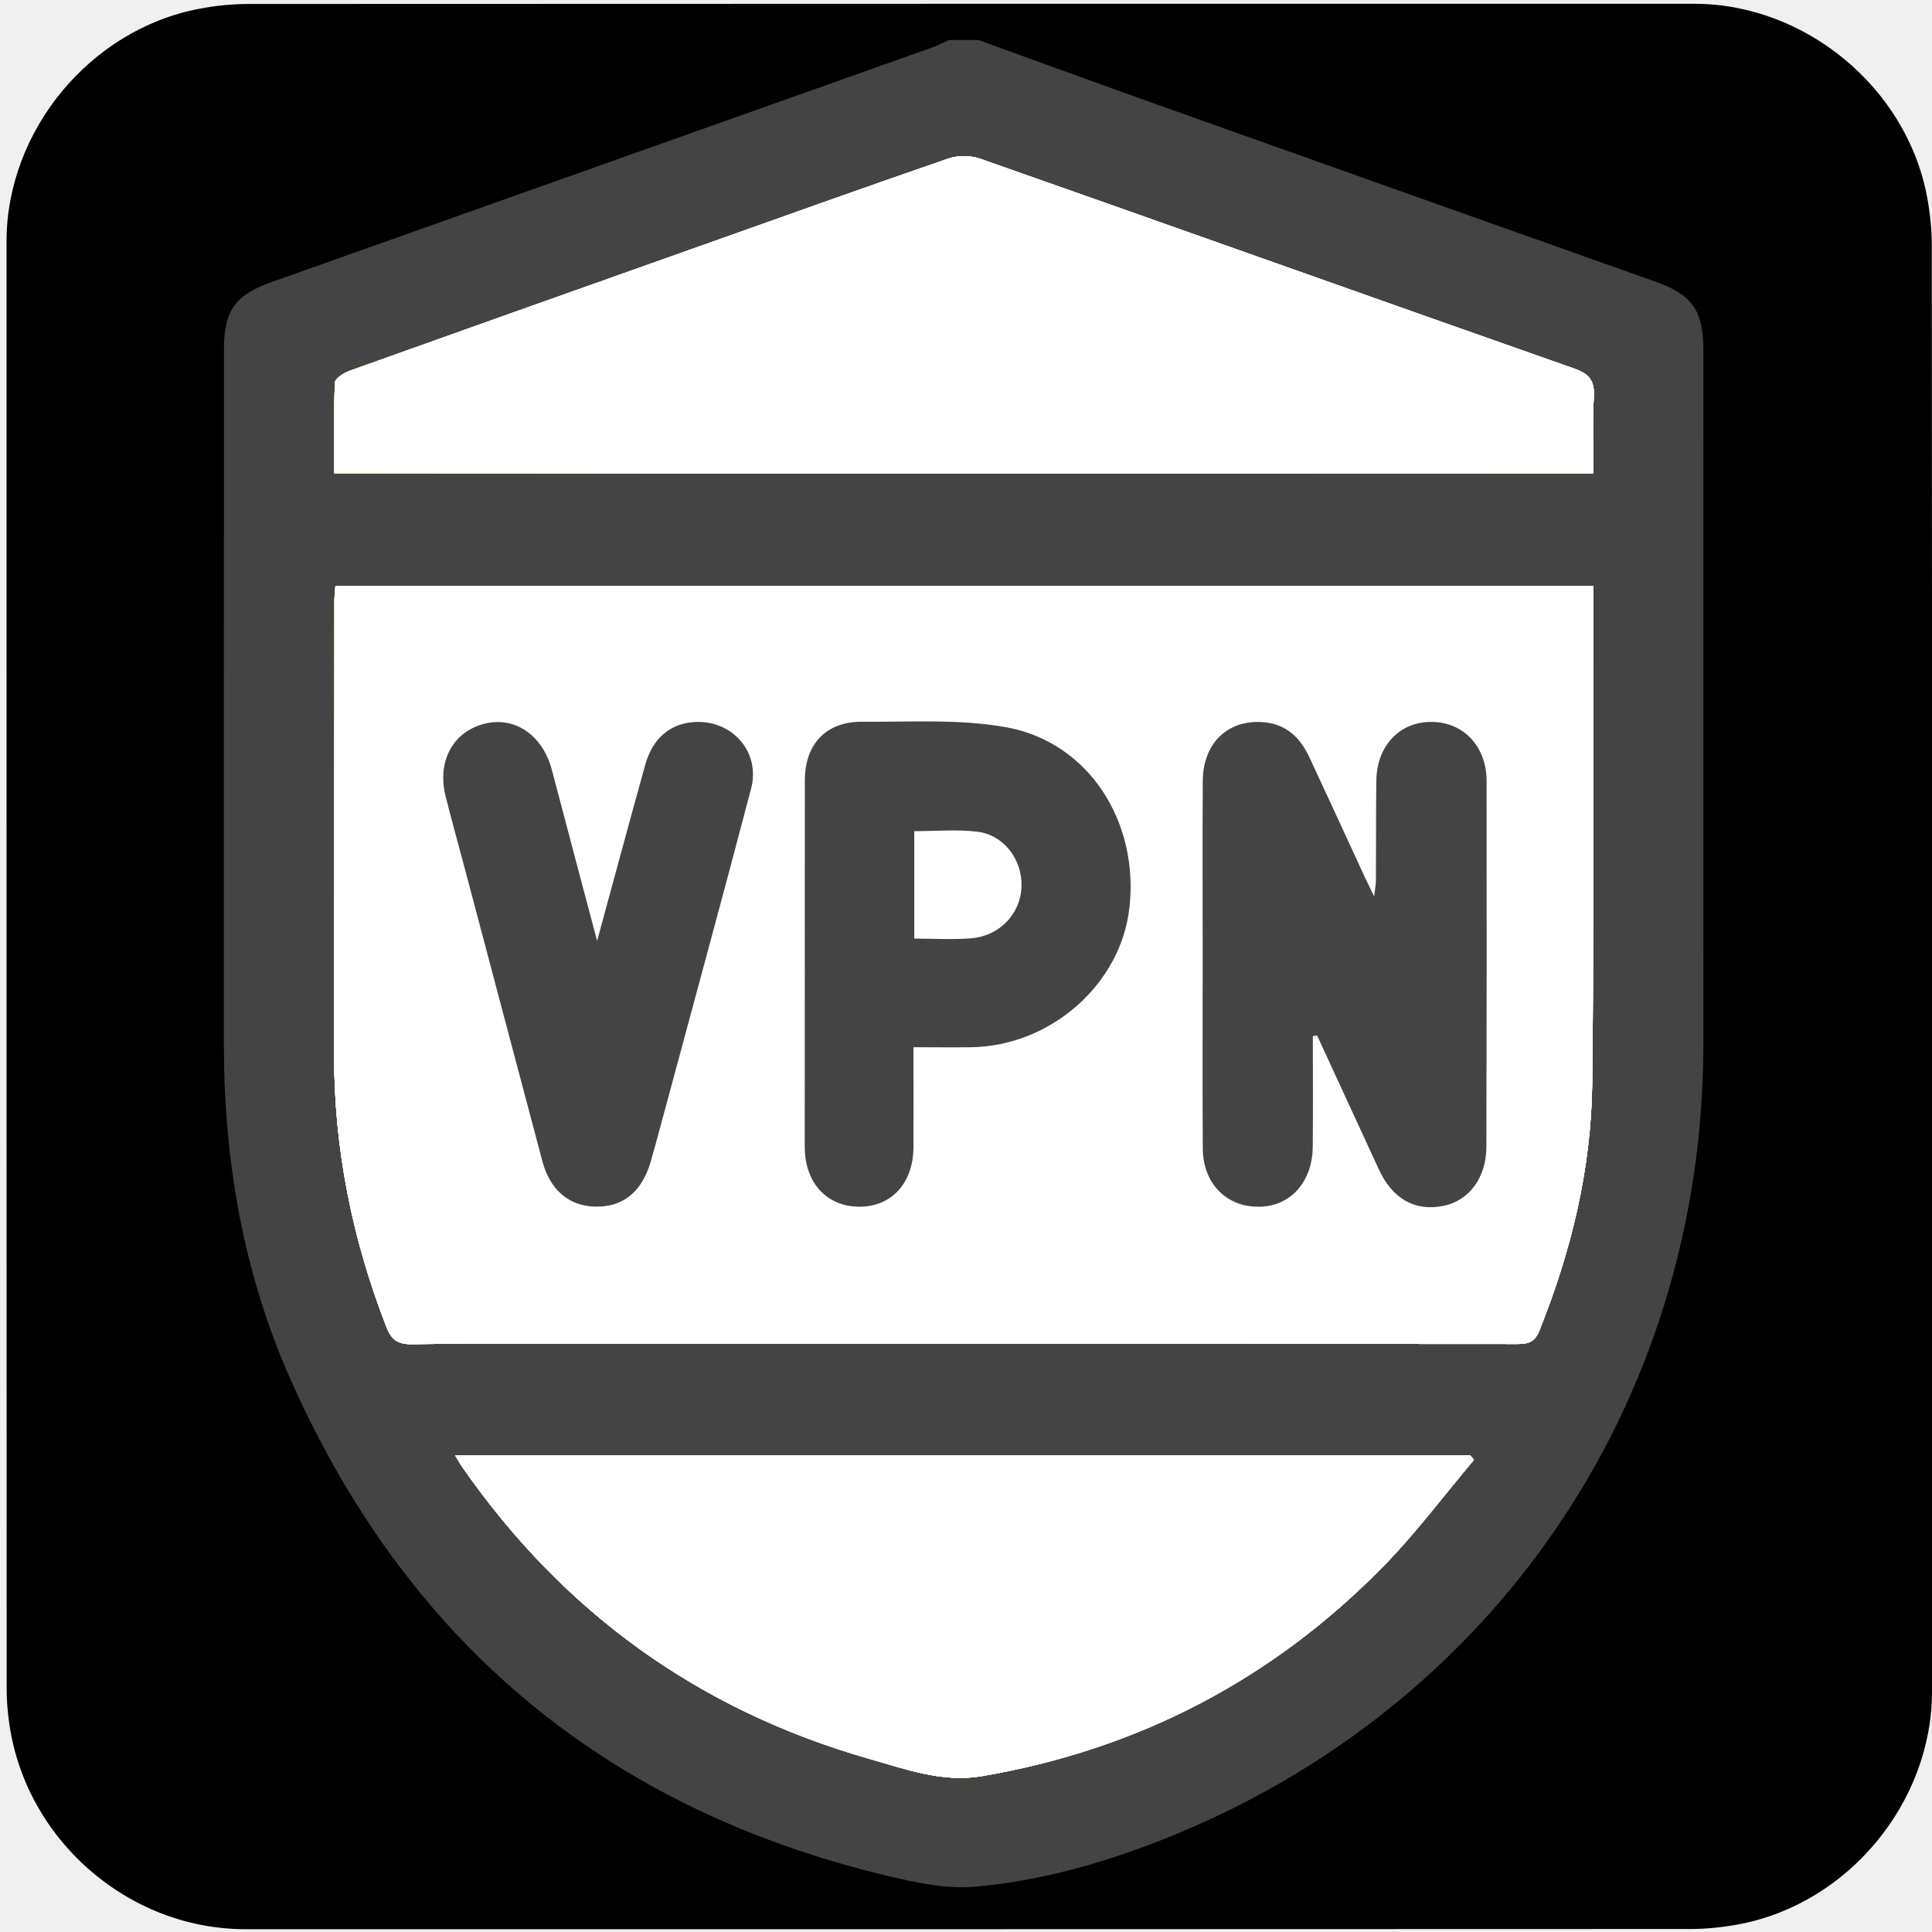
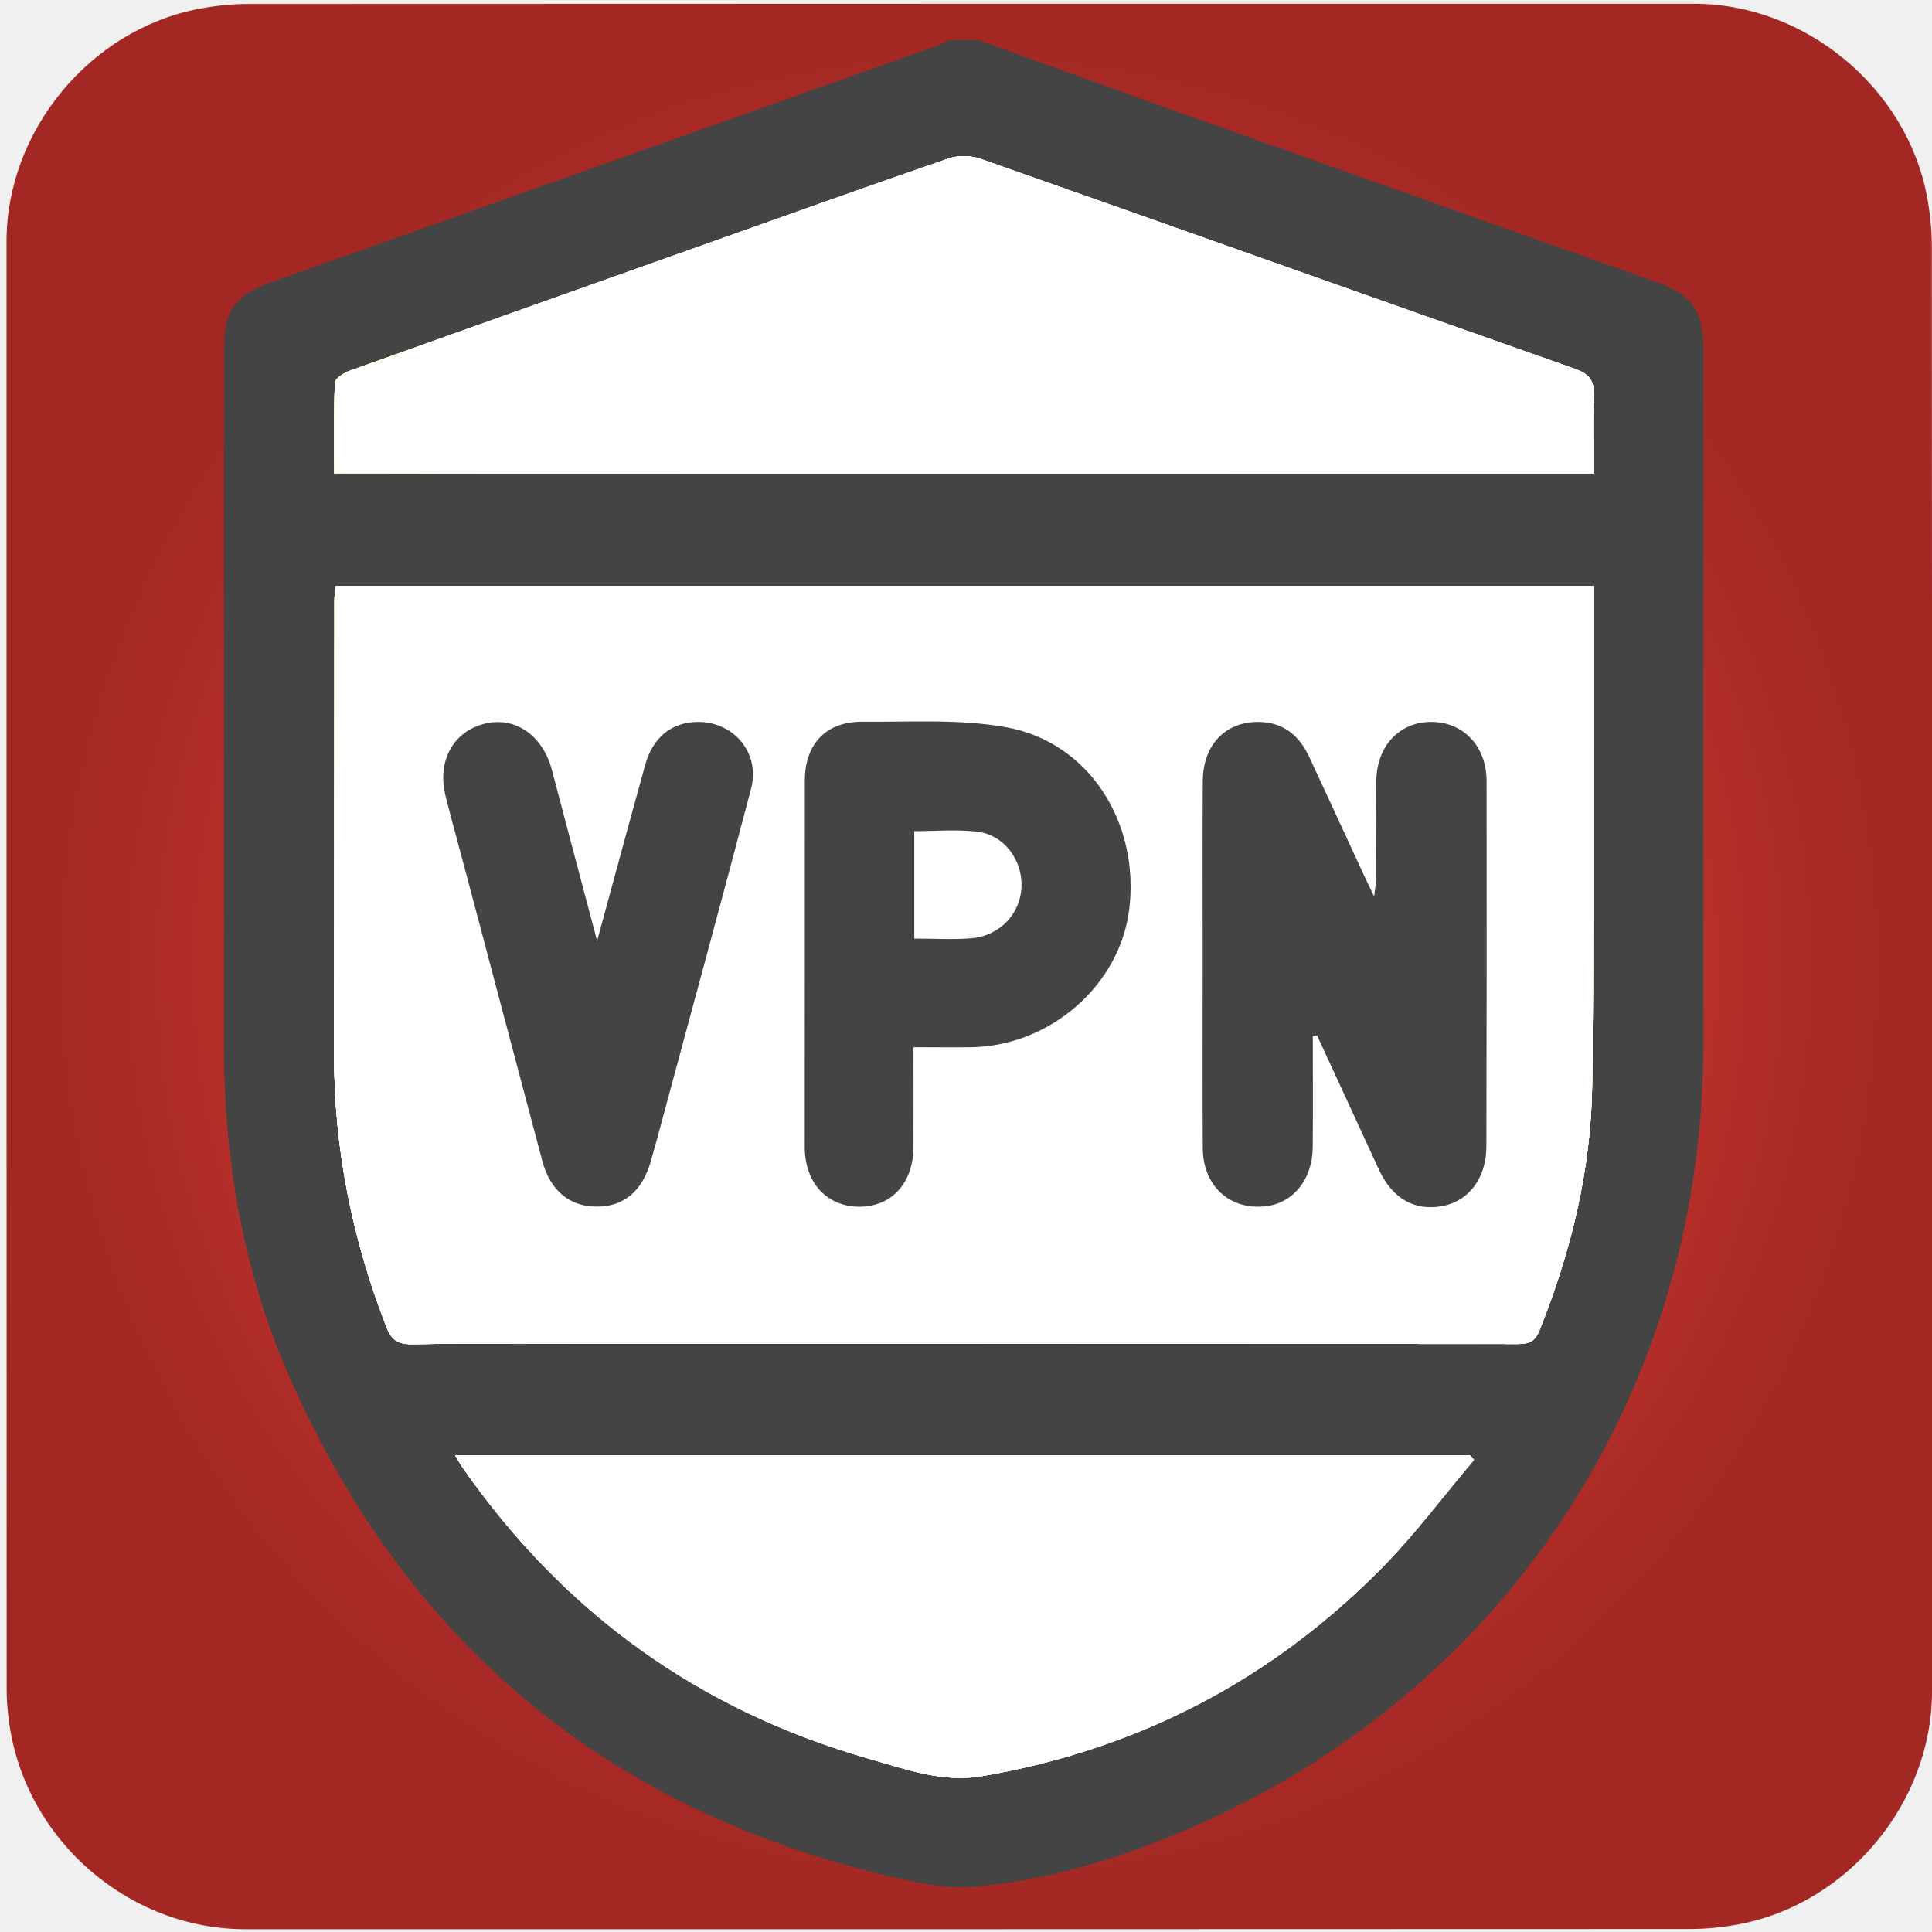
<svg xmlns="http://www.w3.org/2000/svg" id="vpn" viewBox="0 0 769 769" width="500" height="500" shape-rendering="geometricPrecision" text-rendering="geometricPrecision">
  <style>
    @keyframes shine_gradient5_f_o{0%,53.333%{fill-opacity:1}60%,to{fill-opacity:0}}@keyframes shine_gradient4_f_o{0%,50%{fill-opacity:1}56.667%,to{fill-opacity:0}}@keyframes shine_gradient3_f_o{0%,46.667%{fill-opacity:1}53.333%,to{fill-opacity:0}}@keyframes shine_gradient2_f_o{0%,43.333%{fill-opacity:1}50%,to{fill-opacity:0}}@keyframes shine_gradient1_f_o{0%,40%{fill-opacity:1}46.667%,to{fill-opacity:0}}#vpn{pointer-events:all} #vpn:hover *{animation-play-state:running!important}#shine_gradient5{animation:shine_gradient5_f_o 4000ms linear infinite normal forwards}#shine_gradient4{animation:shine_gradient4_f_o 4000ms linear infinite normal forwards}#shine_gradient3{animation:shine_gradient3_f_o 4000ms linear infinite normal forwards}#shine_gradient2{animation:shine_gradient2_f_o 4000ms linear infinite normal forwards}#shine_gradient1{animation:shine_gradient1_f_o 4000ms linear infinite normal forwards}
  </style>
  <defs>
#    <linearGradient id="shine_gradient5-fill" x1=".421" y1=".408" x2=".881" y2=".796" spreadMethod="pad" gradientUnits="objectBoundingBox">
#      <stop id="shine_gradient5-fill-0" offset="0%" stop-color="#ffbf00" />
#      <stop id="shine_gradient5-fill-1" offset="80%" stop-color="#fff" />
#    </linearGradient>
#    <linearGradient id="shine_gradient4-fill" x1=".04" y1=".133" x2=".527" y2=".53" spreadMethod="reflect" gradientUnits="objectBoundingBox">
#      <stop id="shine_gradient4-fill-0" offset="0%" stop-color="#ffbf00" />
#      <stop id="shine_gradient4-fill-1" offset="80%" stop-color="#fff" />
#    </linearGradient>
#    <linearGradient id="shine_gradient3-fill" x1=".741" y1=".68" x2="1.231" y2="1.067" spreadMethod="reflect" gradientUnits="objectBoundingBox">
#      <stop id="shine_gradient3-fill-0" offset="0%" stop-color="#ffbf00" />
#      <stop id="shine_gradient3-fill-1" offset="80%" stop-color="#fff" />
#    </linearGradient>
#    <linearGradient id="shine_gradient2-fill" x1="-.265" y1="-.096" x2=".332" y2=".369" spreadMethod="pad" gradientUnits="objectBoundingBox">
#      <stop id="shine_gradient2-fill-0" offset="0%" stop-color="#ffbf00" />
#      <stop id="shine_gradient2-fill-1" offset="80%" stop-color="#fff" />
#    </linearGradient>
#  </defs>
#
- #<style type="text/css">
- #	.st0{fill:url(#SVGID_1_);}
- #	.st1{fill:#FFFFFF;stroke:#01507B;stroke-width:20;stroke-miterlimit:16;}
- #	.st2{fill:#DDDDDD;}
- #	.st3{fill:#01507B;}
- #</style>
+ <style type="text/css">
+ 	.st0{fill:url(#SVGID_1_);}
+ 	.st1{fill:#FFFFFF;stroke:#01507B;stroke-width:20;stroke-miterlimit:16;}
+ 	.st2{fill:#DDDDDD;}
+ 	.st3{fill:#01507B;}
+ </style>
#<radialGradient id="SVGID_1_" cx="385.802" cy="384.693" r="383.198" gradientUnits="userSpaceOnUse">
    <stop offset="0" style="stop-color:#FFC43D" />
    <stop offset="0.039" style="stop-color:#FCBA3C" />
    <stop offset="0.324" style="stop-color:#E77538" />
    <stop offset="0.529" style="stop-color:#D94A35" />
    <stop offset="0.633" style="stop-color:#D43934" />
    <stop offset="0.658" style="stop-color:#CE3732" />
    <stop offset="0.773" style="stop-color:#B62F2A" />
    <stop offset="0.88" style="stop-color:#A82A26" />
    <stop offset="0.971" style="stop-color:#A32824" />
  </radialGradient>
  <path class="st0" d="M769,384.78c0,96.16,0,192.32,0,288.49c0,44.08-33.24,84.37-76.66,92.62c-6.42,1.22-13.05,1.92-19.58,1.92  c-191.68,0.1-383.36,0.08-575.04,0.08c-46.99,0-88-36.04-94.16-82.8c-0.54-4.13-0.91-8.31-0.91-12.47  C2.6,480.45,2.6,288.29,2.6,96.13c0-44.09,33.26-84.39,76.66-92.63c6.42-1.22,13.05-1.92,19.58-1.92  C290.68,1.48,482.52,1.5,674.37,1.5c44.09,0,84.44,33.3,92.63,76.66c1.21,6.42,1.91,13.05,1.92,19.58  C769.03,193.42,769,289.1,769,384.78z" />
  <g id="shield_top" transform="matrix(4 0 0 4 -796.69 -2313.45)">
    <g id="shield_group" stroke="none" stroke-width="1">
-       <path id="shield_border" d="M296.51 582.34c6.33 2.29 12.65 4.59 18.99 6.85 16.13 5.75 32.27 11.47 48.4 17.2 3.67 1.3 4.77 2.88 4.77 6.82 0 23.04.01 46.09 0 69.13-.03 35.52-20.85 66.1-53.89 79.11-5.97 2.35-12.15 4.08-18.53 4.65-2.84.26-5.84-.38-8.67-1.05-28.08-6.68-47.98-23.29-59.61-49.68-4.61-10.47-6.51-21.57-6.52-32.99-.01-23.1.01-46.21.01-69.31 0-3.8 1.12-5.36 4.74-6.64 21.94-7.79 43.88-15.58 65.81-23.37.55-.2 1.07-.48 1.61-.72h2.89z" fill="#444444" />
-       <path id="shine_gradient6" d="M244.46 723.18c.32.52.51.87.74 1.2 10.05 14.43 23.5 24.14 40.41 28.98 3.65 1.04 7.35 2.41 11.23 1.75 15.57-2.65 28.95-9.62 40-20.9 3.23-3.3 6.01-7.04 9-10.58-.13-.15-.25-.3-.38-.45h-101zm-12.03-97.72h125.3c0-2.6-.1-5.11.04-7.59.09-1.57-.41-2.29-1.93-2.82-19.71-6.93-39.39-13.95-59.1-20.88-.96-.34-2.24-.36-3.19-.03-8.57 2.95-17.11 6.02-25.66 9.05-11.3 4.01-22.61 8.02-33.9 12.06-.59.21-1.47.76-1.49 1.19-.13 2.97-.07 5.95-.07 9.02zm125.3 11.2H232.55c-.04.57-.1 1.04-.1 1.5-.01 15.02-.01 30.04-.03 45.06-.02 9.38 1.79 18.39 5.18 27.12.5 1.3 1.1 1.8 2.57 1.78 7-.1 14-.05 21.01-.05 29.68 0 59.37 0 89.05.03 1.09 0 1.69-.25 2.13-1.35 3.16-7.89 5.15-16.05 5.25-24.56.15-12.63.09-25.25.11-37.88.01-3.83.01-7.66.01-11.65z" fill="#fff" />
-       <path id="shine_gradient5" d="M244.46 723.18c.32.52.51.87.74 1.2 10.05 14.43 23.5 24.14 40.41 28.98 3.65 1.04 7.35 2.41 11.23 1.75 15.57-2.65 28.95-9.62 40-20.9 3.23-3.3 6.01-7.04 9-10.58-.13-.15-.25-.3-.38-.45h-101zm-12.03-97.72h125.3c0-2.6-.1-5.11.04-7.59.09-1.57-.41-2.29-1.93-2.82-19.71-6.93-39.39-13.95-59.1-20.88-.96-.34-2.24-.36-3.19-.03-8.57 2.95-17.11 6.02-25.66 9.05-11.3 4.01-22.61 8.02-33.9 12.06-.59.21-1.47.76-1.49 1.19-.13 2.97-.07 5.95-.07 9.02zm125.3 11.2H232.55c-.04.57-.1 1.04-.1 1.5-.01 15.02-.01 30.04-.03 45.06-.02 9.38 1.79 18.39 5.18 27.12.5 1.3 1.1 1.8 2.57 1.78 7-.1 14-.05 21.01-.05 29.68 0 59.37 0 89.05.03 1.09 0 1.69-.25 2.13-1.35 3.16-7.89 5.15-16.05 5.25-24.56.15-12.63.09-25.25.11-37.88.01-3.83.01-7.66.01-11.65z" fill="url(#shine_gradient5-fill)" />
-       <path id="shine_gradient4" d="M244.46 723.18c.32.52.51.87.74 1.2 10.05 14.43 23.5 24.14 40.41 28.98 3.65 1.04 7.35 2.41 11.23 1.75 15.57-2.65 28.95-9.62 40-20.9 3.23-3.3 6.01-7.04 9-10.58-.13-.15-.25-.3-.38-.45h-101zm-12.03-97.72h125.3c0-2.6-.1-5.11.04-7.59.09-1.57-.41-2.29-1.93-2.82-19.71-6.93-39.39-13.95-59.1-20.88-.96-.34-2.24-.36-3.19-.03-8.57 2.95-17.11 6.02-25.66 9.05-11.3 4.01-22.61 8.02-33.9 12.06-.59.21-1.47.76-1.49 1.19-.13 2.97-.07 5.95-.07 9.02zm125.3 11.2H232.55c-.04.57-.1 1.04-.1 1.5-.01 15.02-.01 30.04-.03 45.06-.02 9.38 1.79 18.39 5.18 27.12.5 1.3 1.1 1.8 2.57 1.78 7-.1 14-.05 21.01-.05 29.68 0 59.37 0 89.05.03 1.09 0 1.69-.25 2.13-1.35 3.16-7.89 5.15-16.05 5.25-24.56.15-12.63.09-25.25.11-37.88.01-3.83.01-7.66.01-11.65z" fill="url(#shine_gradient4-fill)" />
-       <path id="shine_gradient3" d="M244.46 723.18c.32.52.51.87.74 1.2 10.05 14.43 23.5 24.14 40.41 28.98 3.65 1.04 7.35 2.41 11.23 1.75 15.57-2.65 28.95-9.62 40-20.9 3.23-3.3 6.01-7.04 9-10.58-.13-.15-.25-.3-.38-.45h-101zm-12.03-97.72h125.3c0-2.6-.1-5.11.04-7.59.09-1.57-.41-2.29-1.93-2.82-19.71-6.93-39.39-13.95-59.1-20.88-.96-.34-2.24-.36-3.19-.03-8.57 2.95-17.11 6.02-25.66 9.05-11.3 4.01-22.61 8.02-33.9 12.06-.59.21-1.47.76-1.49 1.19-.13 2.97-.07 5.95-.07 9.02zm125.3 11.2H232.55c-.04.57-.1 1.04-.1 1.5-.01 15.02-.01 30.04-.03 45.06-.02 9.38 1.79 18.39 5.18 27.12.5 1.3 1.1 1.8 2.57 1.78 7-.1 14-.05 21.01-.05 29.68 0 59.37 0 89.05.03 1.09 0 1.69-.25 2.13-1.35 3.16-7.89 5.15-16.05 5.25-24.56.15-12.63.09-25.25.11-37.88.01-3.83.01-7.66.01-11.65z" fill="url(#shine_gradient3-fill)" />
-       <path id="shine_gradient2" d="M244.46 723.18c.32.52.51.87.74 1.2 10.05 14.43 23.5 24.14 40.41 28.98 3.65 1.04 7.35 2.41 11.23 1.75 15.57-2.65 28.95-9.62 40-20.9 3.23-3.3 6.01-7.04 9-10.58-.13-.15-.25-.3-.38-.45h-101zm-12.03-97.72h125.3c0-2.6-.1-5.11.04-7.59.09-1.57-.41-2.29-1.93-2.82-19.71-6.93-39.39-13.95-59.1-20.88-.96-.34-2.24-.36-3.19-.03-8.57 2.95-17.11 6.02-25.66 9.05-11.3 4.01-22.61 8.02-33.9 12.06-.59.21-1.47.76-1.49 1.19-.13 2.97-.07 5.95-.07 9.02zm125.3 11.2H232.55c-.04.57-.1 1.04-.1 1.5-.01 15.02-.01 30.04-.03 45.06-.02 9.38 1.79 18.39 5.18 27.12.5 1.3 1.1 1.8 2.57 1.78 7-.1 14-.05 21.01-.05 29.68 0 59.37 0 89.05.03 1.09 0 1.69-.25 2.13-1.35 3.16-7.89 5.15-16.05 5.25-24.56.15-12.63.09-25.25.11-37.88.01-3.83.01-7.66.01-11.65z" fill="url(#shine_gradient2-fill)" />
-       <path id="shine_gradient1" d="M244.46 723.18c.32.52.51.87.74 1.2 10.05 14.43 23.5 24.14 40.41 28.98 3.65 1.04 7.35 2.41 11.23 1.75 15.57-2.65 28.95-9.62 40-20.9 3.23-3.3 6.01-7.04 9-10.58-.13-.15-.25-.3-.38-.45h-101zm-12.03-97.72h125.3c0-2.6-.1-5.11.04-7.59.09-1.57-.41-2.29-1.93-2.82-19.71-6.93-39.39-13.95-59.1-20.88-.96-.34-2.24-.36-3.19-.03-8.57 2.95-17.11 6.02-25.66 9.05-11.3 4.01-22.61 8.02-33.9 12.06-.59.21-1.47.76-1.49 1.19-.13 2.97-.07 5.95-.07 9.02zm125.3 11.2H232.55c-.04.57-.1 1.04-.1 1.5-.01 15.02-.01 30.04-.03 45.06-.02 9.38 1.79 18.39 5.18 27.12.5 1.3 1.1 1.8 2.57 1.78 7-.1 14-.05 21.01-.05 29.68 0 59.37 0 89.05.03 1.09 0 1.69-.25 2.13-1.35 3.16-7.89 5.15-16.05 5.25-24.56.15-12.63.09-25.25.11-37.88.01-3.83.01-7.66.01-11.65z" fill="#fff" />
+ #      <path id="shield_border" d="M296.51 582.34c6.33 2.29 12.65 4.59 18.99 6.85 16.13 5.75 32.27 11.47 48.4 17.2 3.67 1.3 4.77 2.88 4.77 6.82 0 23.04.01 46.09 0 69.13-.03 35.52-20.85 66.1-53.89 79.11-5.97 2.35-12.15 4.08-18.53 4.65-2.84.26-5.84-.38-8.67-1.05-28.08-6.68-47.98-23.29-59.61-49.68-4.61-10.47-6.51-21.57-6.52-32.99-.01-23.1.01-46.21.01-69.31 0-3.8 1.12-5.36 4.74-6.64 21.94-7.79 43.88-15.58 65.81-23.37.55-.2 1.07-.48 1.61-.72h2.89z" fill="#444444" />
+ #      <path id="shine_gradient6" d="M244.46 723.18c.32.52.51.87.74 1.2 10.05 14.43 23.5 24.14 40.41 28.98 3.65 1.04 7.35 2.41 11.23 1.75 15.57-2.65 28.95-9.62 40-20.9 3.23-3.3 6.01-7.04 9-10.58-.13-.15-.25-.3-.38-.45h-101zm-12.03-97.72h125.3c0-2.6-.1-5.11.04-7.59.09-1.57-.41-2.29-1.93-2.82-19.71-6.93-39.39-13.95-59.1-20.88-.96-.34-2.24-.36-3.19-.03-8.57 2.95-17.11 6.02-25.66 9.05-11.3 4.01-22.61 8.02-33.9 12.06-.59.21-1.47.76-1.49 1.19-.13 2.97-.07 5.95-.07 9.02zm125.3 11.2H232.55c-.04.57-.1 1.04-.1 1.5-.01 15.02-.01 30.04-.03 45.06-.02 9.38 1.79 18.39 5.18 27.12.5 1.3 1.1 1.8 2.57 1.78 7-.1 14-.05 21.01-.05 29.68 0 59.37 0 89.05.03 1.09 0 1.69-.25 2.13-1.35 3.16-7.89 5.15-16.05 5.25-24.56.15-12.63.09-25.25.11-37.88.01-3.83.01-7.66.01-11.65z" fill="#fff" />
+ #      <path id="shine_gradient5" d="M244.46 723.18c.32.52.51.87.74 1.2 10.05 14.43 23.5 24.14 40.41 28.98 3.65 1.04 7.35 2.41 11.23 1.75 15.57-2.65 28.95-9.62 40-20.9 3.23-3.3 6.01-7.04 9-10.58-.13-.15-.25-.3-.38-.45h-101zm-12.03-97.72h125.3c0-2.6-.1-5.11.04-7.59.09-1.57-.41-2.29-1.93-2.82-19.71-6.93-39.39-13.95-59.1-20.88-.96-.34-2.24-.36-3.19-.03-8.57 2.95-17.11 6.02-25.66 9.05-11.3 4.01-22.61 8.02-33.9 12.06-.59.21-1.47.76-1.49 1.19-.13 2.97-.07 5.95-.07 9.02zm125.3 11.2H232.55c-.04.57-.1 1.04-.1 1.5-.01 15.02-.01 30.04-.03 45.06-.02 9.38 1.79 18.39 5.18 27.12.5 1.3 1.1 1.8 2.57 1.78 7-.1 14-.05 21.01-.05 29.68 0 59.37 0 89.05.03 1.09 0 1.69-.25 2.13-1.35 3.16-7.89 5.15-16.05 5.25-24.56.15-12.63.09-25.25.11-37.88.01-3.83.01-7.66.01-11.65z" fill="url(#shine_gradient5-fill)" />
+ #      <path id="shine_gradient4" d="M244.46 723.18c.32.52.51.87.74 1.2 10.05 14.43 23.5 24.14 40.41 28.98 3.65 1.04 7.35 2.41 11.23 1.75 15.57-2.65 28.95-9.62 40-20.9 3.23-3.3 6.01-7.04 9-10.58-.13-.15-.25-.3-.38-.45h-101zm-12.03-97.72h125.3c0-2.6-.1-5.11.04-7.59.09-1.57-.41-2.29-1.93-2.82-19.71-6.93-39.39-13.95-59.1-20.88-.96-.34-2.24-.36-3.19-.03-8.57 2.95-17.11 6.02-25.66 9.05-11.3 4.01-22.61 8.02-33.9 12.06-.59.21-1.47.76-1.49 1.19-.13 2.97-.07 5.95-.07 9.02zm125.3 11.2H232.55c-.04.57-.1 1.04-.1 1.5-.01 15.02-.01 30.04-.03 45.06-.02 9.38 1.79 18.39 5.18 27.12.5 1.3 1.1 1.8 2.57 1.78 7-.1 14-.05 21.01-.05 29.68 0 59.37 0 89.05.03 1.09 0 1.69-.25 2.13-1.35 3.16-7.89 5.15-16.05 5.25-24.56.15-12.63.09-25.25.11-37.88.01-3.83.01-7.66.01-11.65z" fill="url(#shine_gradient4-fill)" />
+ #      <path id="shine_gradient3" d="M244.46 723.18c.32.52.51.87.74 1.2 10.05 14.43 23.5 24.14 40.41 28.98 3.65 1.04 7.35 2.41 11.23 1.75 15.57-2.65 28.95-9.62 40-20.9 3.23-3.3 6.01-7.04 9-10.58-.13-.15-.25-.3-.38-.45h-101zm-12.03-97.72h125.3c0-2.6-.1-5.11.04-7.59.09-1.57-.41-2.29-1.93-2.82-19.71-6.93-39.39-13.95-59.1-20.88-.96-.34-2.24-.36-3.19-.03-8.57 2.95-17.11 6.02-25.66 9.05-11.3 4.01-22.61 8.02-33.9 12.06-.59.21-1.47.76-1.49 1.19-.13 2.97-.07 5.95-.07 9.02zm125.3 11.2H232.55c-.04.57-.1 1.04-.1 1.5-.01 15.02-.01 30.04-.03 45.06-.02 9.38 1.79 18.39 5.18 27.12.5 1.3 1.1 1.8 2.57 1.78 7-.1 14-.05 21.01-.05 29.68 0 59.37 0 89.05.03 1.09 0 1.69-.25 2.13-1.35 3.16-7.89 5.15-16.05 5.25-24.56.15-12.63.09-25.25.11-37.88.01-3.83.01-7.66.01-11.65z" fill="url(#shine_gradient3-fill)" />
+ #      <path id="shine_gradient2" d="M244.46 723.18c.32.52.51.87.74 1.2 10.05 14.43 23.5 24.14 40.41 28.98 3.65 1.04 7.35 2.41 11.23 1.75 15.57-2.65 28.95-9.62 40-20.9 3.23-3.3 6.01-7.04 9-10.58-.13-.15-.25-.3-.38-.45h-101zm-12.03-97.72h125.3c0-2.6-.1-5.11.04-7.59.09-1.57-.41-2.29-1.93-2.82-19.71-6.93-39.39-13.95-59.1-20.88-.96-.34-2.24-.36-3.19-.03-8.57 2.95-17.11 6.02-25.66 9.05-11.3 4.01-22.61 8.02-33.9 12.06-.59.21-1.47.76-1.49 1.19-.13 2.97-.07 5.95-.07 9.02zm125.3 11.2H232.55c-.04.57-.1 1.04-.1 1.5-.01 15.02-.01 30.04-.03 45.06-.02 9.38 1.79 18.39 5.18 27.12.5 1.3 1.1 1.8 2.57 1.78 7-.1 14-.05 21.01-.05 29.68 0 59.37 0 89.05.03 1.09 0 1.69-.25 2.13-1.35 3.16-7.89 5.15-16.05 5.25-24.56.15-12.63.09-25.25.11-37.88.01-3.83.01-7.66.01-11.65z" fill="url(#shine_gradient2-fill)" />
+ #      <path id="shine_gradient1" d="M244.46 723.18c.32.52.51.87.74 1.2 10.05 14.43 23.5 24.14 40.41 28.98 3.65 1.04 7.35 2.41 11.23 1.75 15.57-2.65 28.95-9.62 40-20.9 3.23-3.3 6.01-7.04 9-10.58-.13-.15-.25-.3-.38-.45h-101zm-12.03-97.72h125.3c0-2.6-.1-5.11.04-7.59.09-1.57-.41-2.29-1.93-2.82-19.71-6.93-39.39-13.95-59.1-20.88-.96-.34-2.24-.36-3.19-.03-8.57 2.95-17.11 6.02-25.66 9.05-11.3 4.01-22.61 8.02-33.9 12.06-.59.21-1.47.76-1.49 1.19-.13 2.97-.07 5.95-.07 9.02zm125.3 11.2H232.55c-.04.57-.1 1.04-.1 1.5-.01 15.02-.01 30.04-.03 45.06-.02 9.38 1.79 18.39 5.18 27.12.5 1.3 1.1 1.8 2.57 1.78 7-.1 14-.05 21.01-.05 29.68 0 59.37 0 89.05.03 1.09 0 1.69-.25 2.13-1.35 3.16-7.89 5.15-16.05 5.25-24.56.15-12.63.09-25.25.11-37.88.01-3.83.01-7.66.01-11.65z" fill="#fff" />
      <path id="letter_n" d="M329.81 681.47c0 3.7.03 7.39-.01 11.09-.04 3.19-1.97 5.54-4.71 5.84-3.53.39-6.2-2.02-6.23-5.74-.04-6.34-.01-12.69-.01-19.03 0-5.86-.03-11.73.01-17.59.03-3.8 2.58-6.16 6.16-5.8 2.19.22 3.55 1.56 4.44 3.46 1.84 3.95 3.66 7.91 5.49 11.87.25.53.51 1.06.96 2 .1-.84.18-1.27.18-1.69.02-3.29-.01-6.58.04-9.87.06-3.46 2.33-5.83 5.5-5.81 3.15.01 5.46 2.42 5.47 5.85.02 12.15.01 24.29-.02 36.44-.01 3.07-1.74 5.36-4.28 5.87-2.84.56-5.07-.7-6.43-3.65-2.04-4.43-4.09-8.87-6.13-13.3-.14.01-.28.03-.43.06z" fill="#444444" />
      <path id="letter_v" d="M258.59 671.99c1.68-6.16 3.21-11.85 4.79-17.53.74-2.65 2.5-4.11 4.91-4.25 3.76-.21 6.58 2.98 5.62 6.64-2.89 11.02-5.9 22.01-8.86 33.01-.37 1.38-.74 2.77-1.14 4.14-.88 2.99-2.76 4.49-5.5 4.43-2.61-.05-4.5-1.64-5.27-4.53-2.55-9.57-5.07-19.14-7.61-28.71-.67-2.54-1.38-5.06-2.02-7.61-.86-3.45.73-6.39 3.84-7.19 3.04-.79 5.83 1.13 6.74 4.59 1.45 5.52 2.92 11.04 4.5 17.01z" fill="#444" />
      <path id="letter_p" d="M299.3 650.73c-4.65-.84-9.52-.51-14.3-.55-3.63-.03-5.74 2.22-5.74 5.87-.01 12.14-.01 24.29-.01 36.43 0 3.59 2.21 5.98 5.48 5.96 3.18-.02 5.31-2.36 5.34-5.9.02-3.22 0-6.45 0-9.97 2.09 0 3.93.03 5.77 0 7.89-.13 14.83-6.24 15.71-13.81 1.01-8.62-4.05-16.55-12.25-18.03zm-3.47 21c-1.83.15-3.68.03-5.68.03v-10.69c2.14 0 4.22-.19 6.26.05 2.66.32 4.5 2.78 4.41 5.46-.08 2.68-2.14 4.91-4.99 5.15z" fill="#444" />
    </g>
  </g>
</svg>
